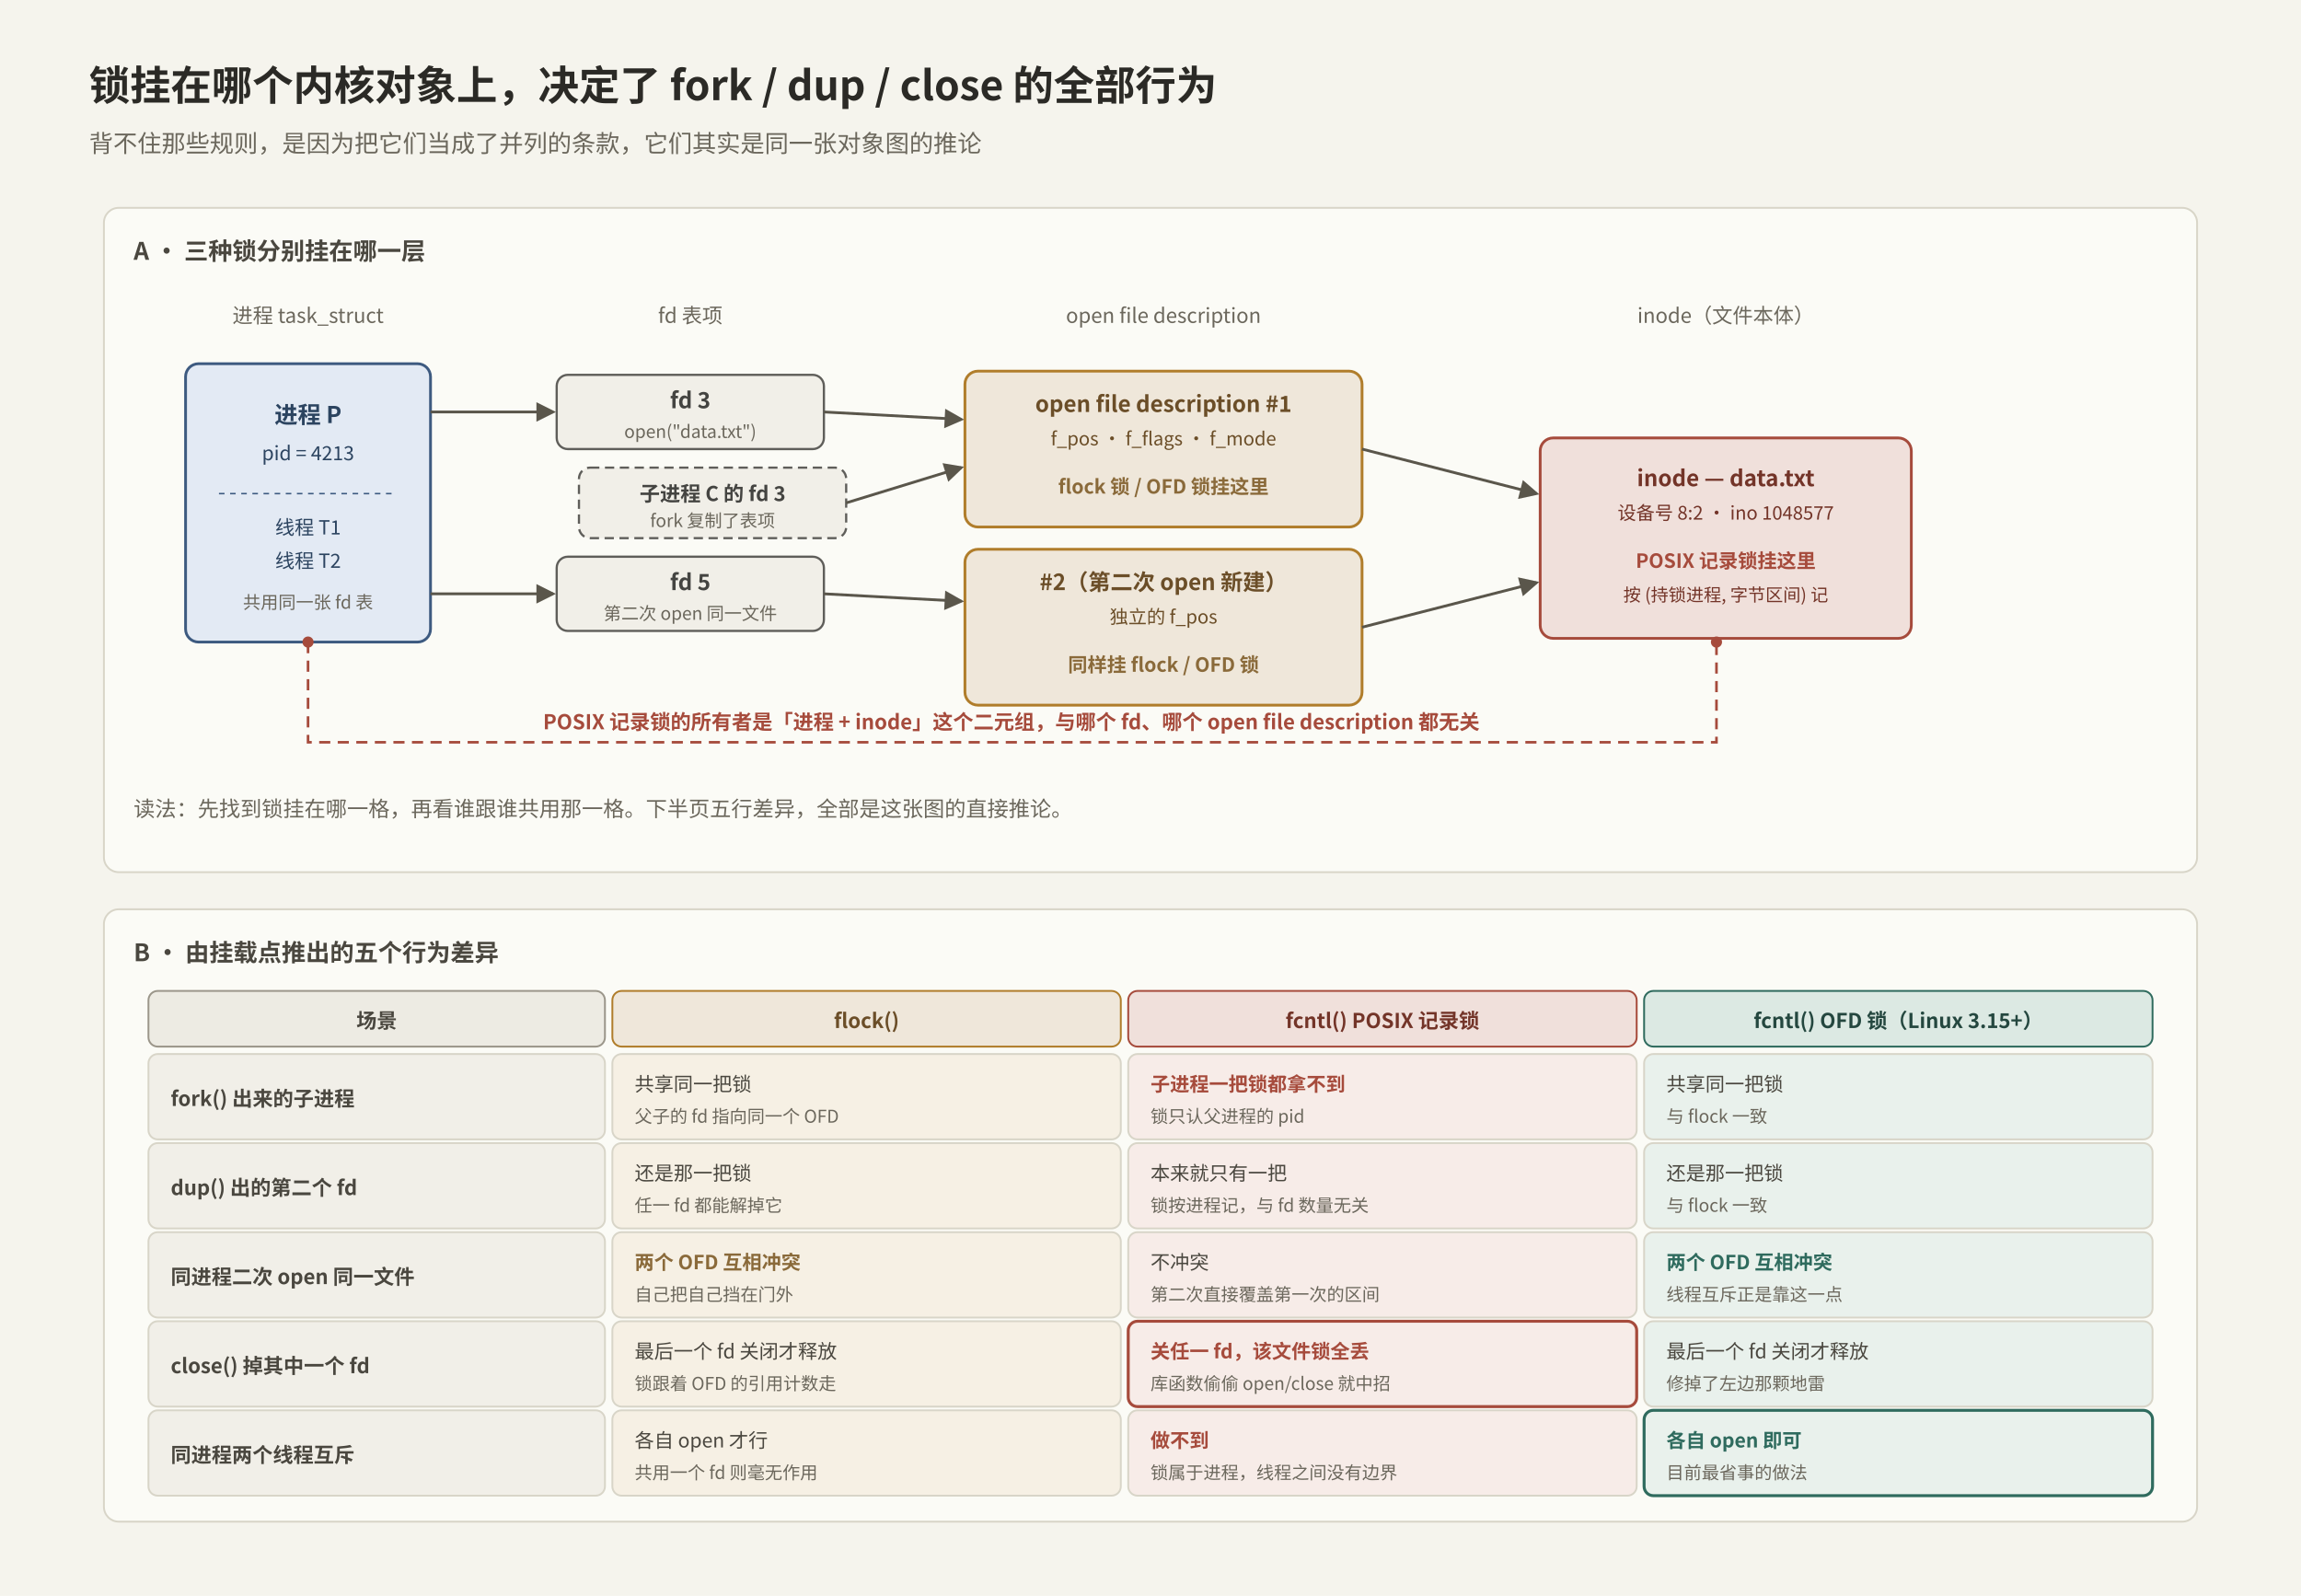
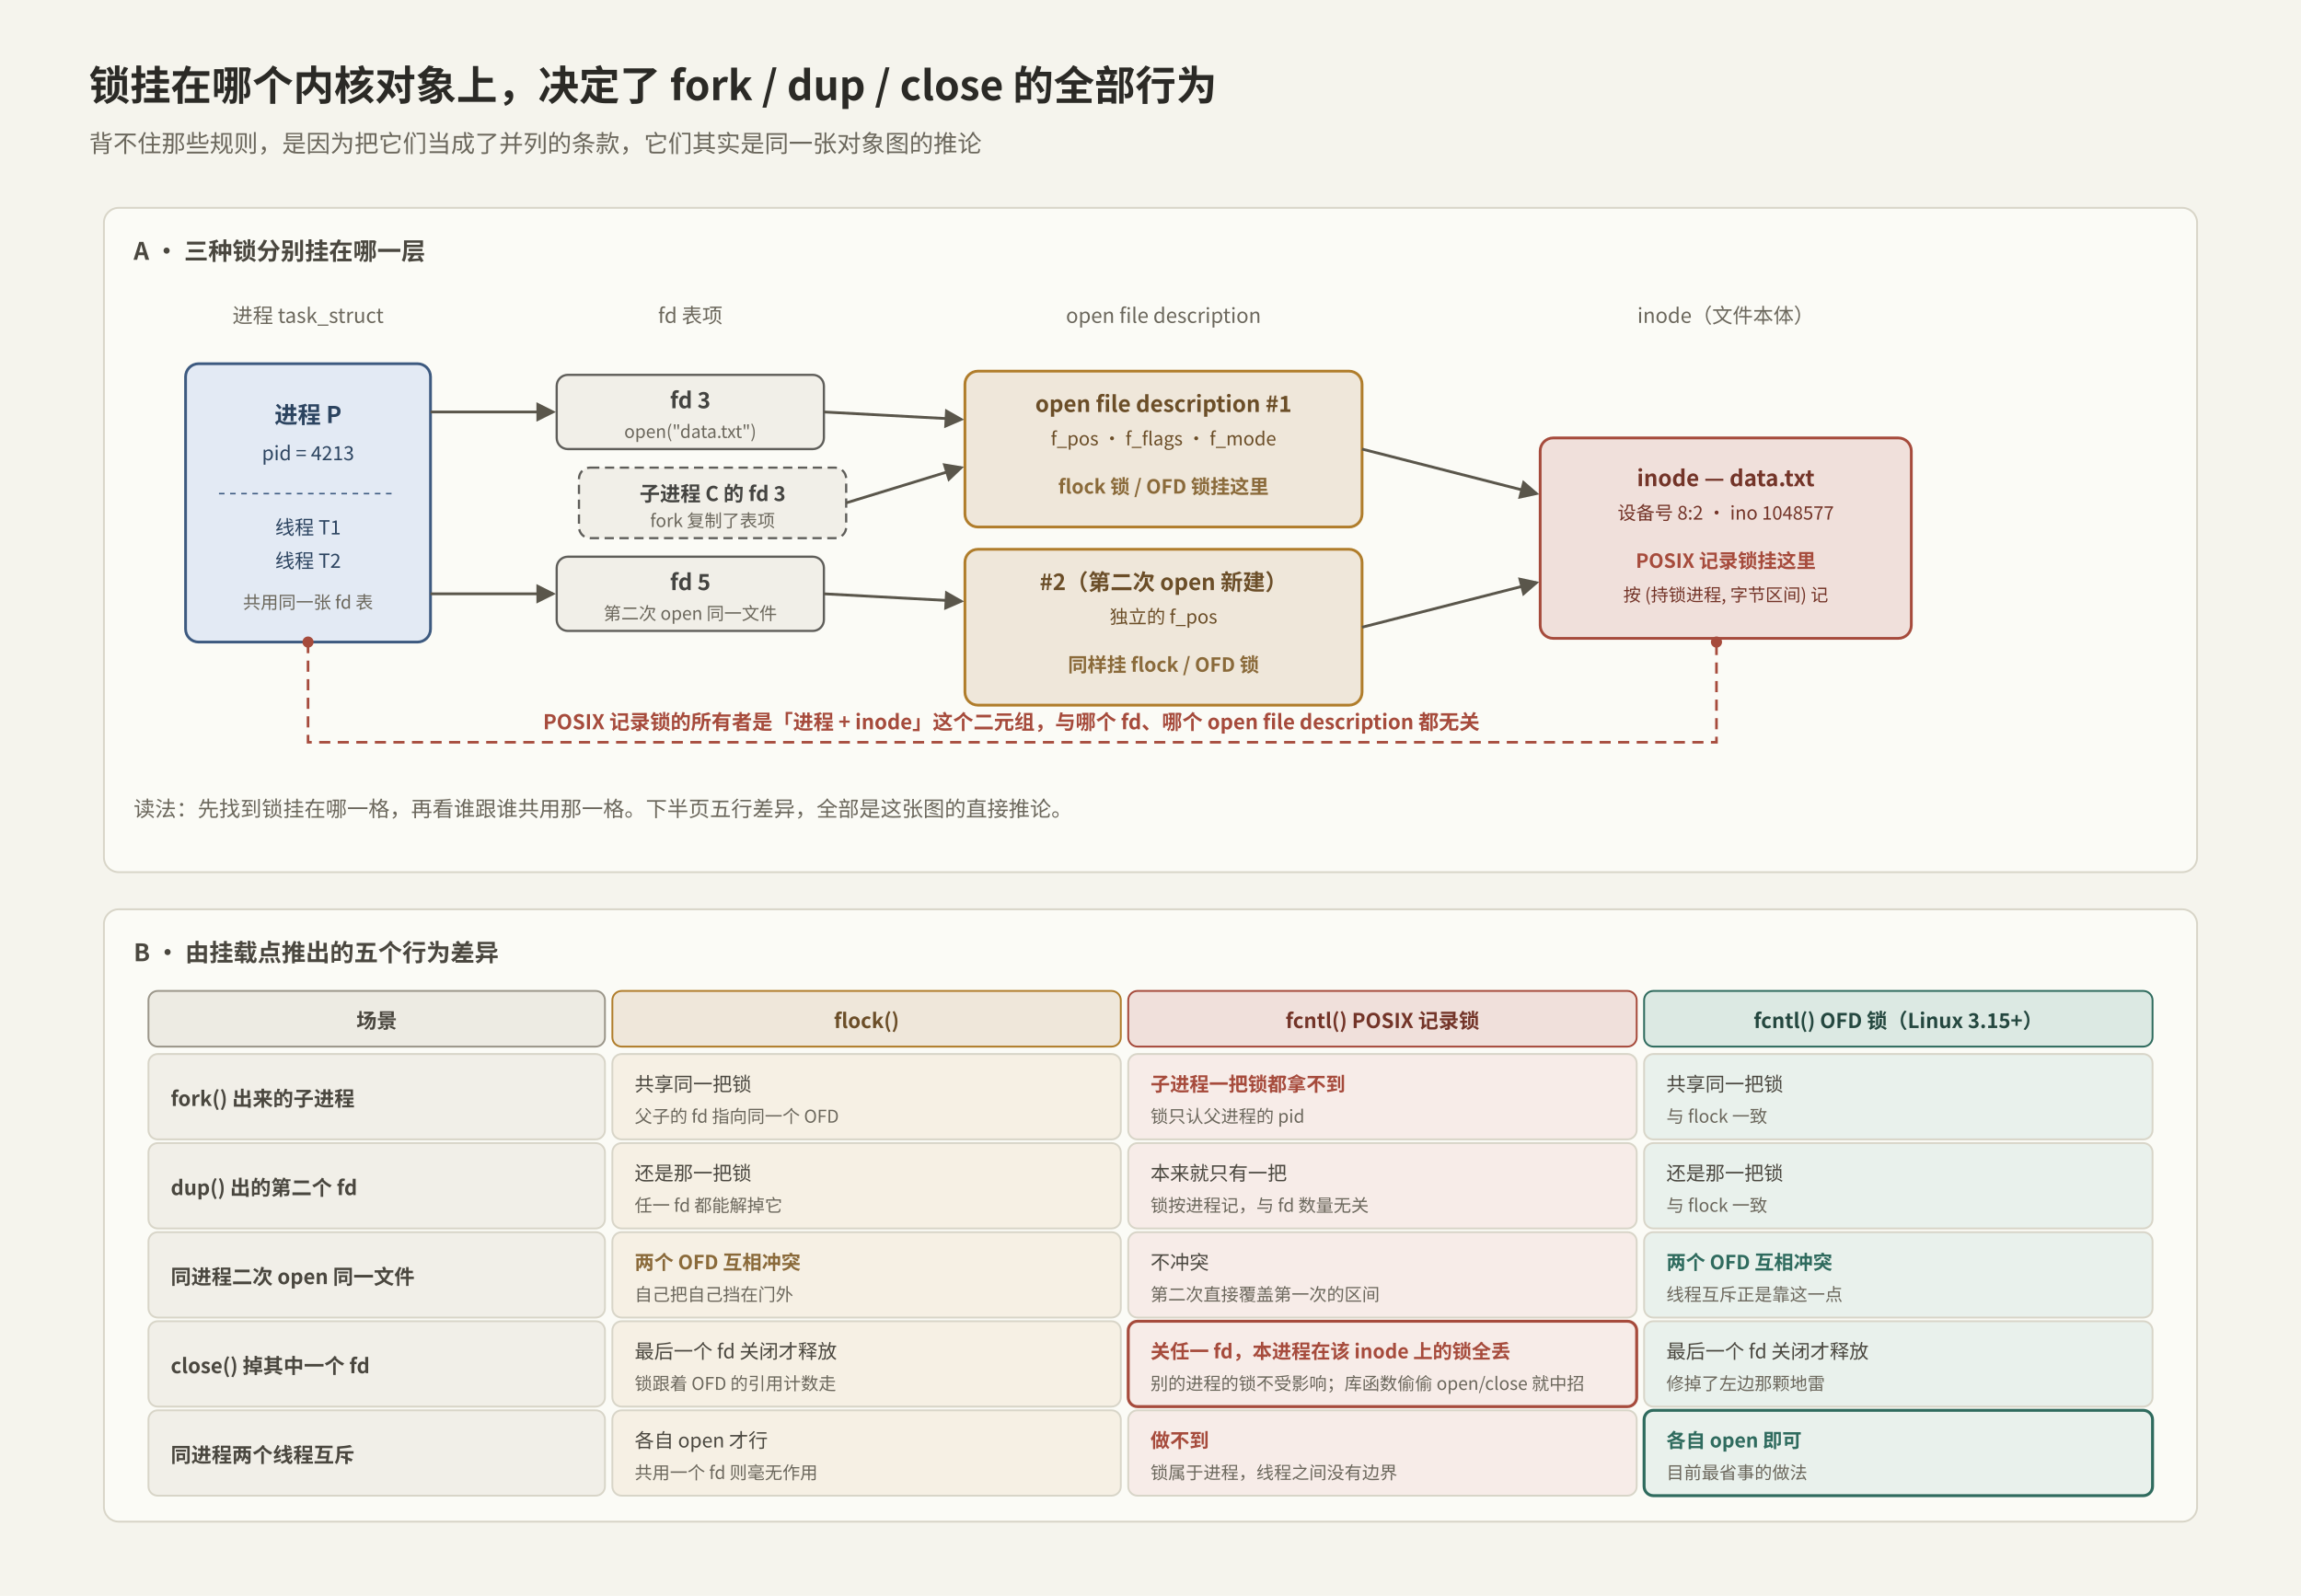
<svg xmlns="http://www.w3.org/2000/svg" viewBox="0 0 1240 860" font-family="'PingFang SC','Hiragino Sans GB','Microsoft YaHei','Noto Sans CJK SC',sans-serif">
  <defs>
    <marker id="arr" viewBox="0 0 10 10" refX="8.5" refY="5" markerWidth="7" markerHeight="7" orient="auto-start-reverse">
      <path d="M0,0 L10,5 L0,10 z" fill="#5A564B" />
    </marker>
  </defs>
  <rect x="0" y="0" width="1240" height="860" fill="rgb(245, 244, 237)" />
  <text x="48" y="54" font-size="22" font-weight="700" fill="#2B2A26">锁挂在哪个内核对象上，决定了 fork / dup / close 的全部行为</text>
  <text x="48" y="82" font-size="13" fill="#6B675C">背不住那些规则，是因为把它们当成了并列的条款，它们其实是同一张对象图的推论</text>
  <rect x="56" y="112" width="1128" height="358" rx="8" fill="#FBFBF6" stroke="#D8D5C8" stroke-width="1" />
  <text x="72" y="140" font-size="13" font-weight="700" fill="#4A473F">A · 三种锁分别挂在哪一层</text>
  <text x="166" y="174" font-size="11" fill="#6B675C" text-anchor="middle">进程 task_struct</text>
  <text x="372" y="174" font-size="11" fill="#6B675C" text-anchor="middle">fd 表项</text>
  <text x="627" y="174" font-size="11" fill="#6B675C" text-anchor="middle">open file description</text>
  <text x="930" y="174" font-size="11" fill="#6B675C" text-anchor="middle">inode（文件本体）</text>
  <rect x="100" y="196" width="132" height="150" rx="7" fill="#E3EAF4" stroke="#3D5A80" stroke-width="1.5" />
  <text x="166" y="228" font-size="12.5" font-weight="700" fill="#2C4460" text-anchor="middle">进程 P</text>
  <text x="166" y="248" font-size="10.5" fill="#2C4460" text-anchor="middle">pid = 4213</text>
  <line x1="118" y1="266" x2="214" y2="266" stroke="#3D5A80" stroke-width="0.8" stroke-dasharray="3 3" />
  <text x="166" y="288" font-size="10.5" fill="#2C4460" text-anchor="middle">线程 T1</text>
  <text x="166" y="306" font-size="10.5" fill="#2C4460" text-anchor="middle">线程 T2</text>
  <text x="166" y="328" font-size="9.5" fill="#6B675C" text-anchor="middle">共用同一张 fd 表</text>
  <rect x="300" y="202" width="144" height="40" rx="6" fill="#F1EFE8" stroke="#5F5E5A" stroke-width="1.2" />
  <text x="372" y="220" font-size="12" font-weight="700" fill="#444441" text-anchor="middle">fd 3</text>
  <text x="372" y="236" font-size="9.5" fill="#6B675C" text-anchor="middle">open("data.txt")</text>
  <rect x="312" y="252" width="144" height="38" rx="6" fill="#F1EFE8" stroke="#5F5E5A" stroke-width="1.2" stroke-dasharray="5 3" />
  <text x="384" y="270" font-size="11" font-weight="700" fill="#444441" text-anchor="middle">子进程 C 的 fd 3</text>
  <text x="384" y="284" font-size="9.5" fill="#6B675C" text-anchor="middle">fork 复制了表项</text>
  <rect x="300" y="300" width="144" height="40" rx="6" fill="#F1EFE8" stroke="#5F5E5A" stroke-width="1.2" />
  <text x="372" y="318" font-size="12" font-weight="700" fill="#444441" text-anchor="middle">fd 5</text>
  <text x="372" y="334" font-size="9.5" fill="#6B675C" text-anchor="middle">第二次 open 同一文件</text>
  <line x1="232" y1="222" x2="298" y2="222" stroke="#5A564B" stroke-width="1.5" marker-end="url(#arr)" />
  <line x1="232" y1="320" x2="298" y2="320" stroke="#5A564B" stroke-width="1.5" marker-end="url(#arr)" />
  <rect x="520" y="200" width="214" height="84" rx="7" fill="#EFE7DA" stroke="#B07D2B" stroke-width="1.5" />
  <text x="627" y="222" font-size="12" font-weight="700" fill="#6B4E28" text-anchor="middle">open file description #1</text>
  <text x="627" y="240" font-size="10" fill="#6B4E28" text-anchor="middle">f_pos · f_flags · f_mode</text>
  <text x="627" y="266" font-size="10.5" font-weight="700" fill="#8A6A3A" text-anchor="middle">flock 锁 / OFD 锁挂这里</text>
  <rect x="520" y="296" width="214" height="84" rx="7" fill="#EFE7DA" stroke="#B07D2B" stroke-width="1.5" />
  <text x="627" y="318" font-size="12" font-weight="700" fill="#6B4E28" text-anchor="middle">#2（第二次 open 新建）</text>
  <text x="627" y="336" font-size="10" fill="#6B4E28" text-anchor="middle">独立的 f_pos</text>
  <text x="627" y="362" font-size="10.5" font-weight="700" fill="#8A6A3A" text-anchor="middle">同样挂 flock / OFD 锁</text>
  <line x1="444" y1="222" x2="518" y2="226" stroke="#5A564B" stroke-width="1.5" marker-end="url(#arr)" />
  <line x1="456" y1="271" x2="518" y2="252" stroke="#5A564B" stroke-width="1.5" marker-end="url(#arr)" />
  <line x1="444" y1="320" x2="518" y2="324" stroke="#5A564B" stroke-width="1.5" marker-end="url(#arr)" />
  <rect x="830" y="236" width="200" height="108" rx="7" fill="#F0E0DB" stroke="#A64B3C" stroke-width="1.5" />
  <text x="930" y="262" font-size="12" font-weight="700" fill="#733428" text-anchor="middle">inode — data.txt</text>
  <text x="930" y="280" font-size="10" fill="#733428" text-anchor="middle">设备号 8:2 · ino 1048577</text>
  <text x="930" y="306" font-size="10.5" font-weight="700" fill="#A64B3C" text-anchor="middle">POSIX 记录锁挂这里</text>
  <text x="930" y="324" font-size="9.5" fill="#733428" text-anchor="middle">按 (持锁进程, 字节区间) 记</text>
  <line x1="734" y1="242" x2="828" y2="266" stroke="#5A564B" stroke-width="1.5" marker-end="url(#arr)" />
  <line x1="734" y1="338" x2="828" y2="314" stroke="#5A564B" stroke-width="1.5" marker-end="url(#arr)" />
  <path d="M166 346 L166 400 L925 400 L925 346" fill="none" stroke="#A64B3C" stroke-width="1.4" stroke-dasharray="6 4" />
  <circle cx="166" cy="346" r="3" fill="#A64B3C" />
  <circle cx="925" cy="346" r="3" fill="#A64B3C" />
  <text x="545" y="393" font-size="11" font-weight="700" fill="#A64B3C" text-anchor="middle">POSIX 记录锁的所有者是「进程 + inode」这个二元组，与哪个 fd、哪个 open file description 都无关</text>
  <text x="72" y="440" font-size="11.5" fill="#6B675C">读法：先找到锁挂在哪一格，再看谁跟谁共用那一格。下半页五行差异，全部是这张图的直接推论。</text>
  <rect x="56" y="490" width="1128" height="330" rx="8" fill="#FBFBF6" stroke="#D8D5C8" stroke-width="1" />
  <text x="72" y="518" font-size="13" font-weight="700" fill="#4A473F">B · 由挂载点推出的五个行为差异</text>
  <rect x="80" y="534" width="246" height="30" rx="5" fill="#EDEBE3" stroke="#9B968A" stroke-width="1" />
  <rect x="330" y="534" width="274" height="30" rx="5" fill="#EFE7DA" stroke="#B07D2B" stroke-width="1" />
  <rect x="608" y="534" width="274" height="30" rx="5" fill="#F0E0DB" stroke="#A64B3C" stroke-width="1" />
  <rect x="886" y="534" width="274" height="30" rx="5" fill="#DCE9E3" stroke="#2F6B5E" stroke-width="1" />
  <text x="203" y="554" font-size="11" font-weight="700" fill="#4A473F" text-anchor="middle">场景</text>
  <text x="467" y="554" font-size="11" font-weight="700" fill="#6B4E28" text-anchor="middle">flock()</text>
  <text x="745" y="554" font-size="11" font-weight="700" fill="#733428" text-anchor="middle">fcntl() POSIX 记录锁</text>
  <text x="1023" y="554" font-size="11" font-weight="700" fill="#24473F" text-anchor="middle">fcntl() OFD 锁（Linux 3.15+）</text>
  <rect x="80" y="568" width="246" height="46" rx="5" fill="#F1EFE8" stroke="#D8D5C8" stroke-width="1" />
  <rect x="330" y="568" width="274" height="46" rx="5" fill="#F6F0E4" stroke="#D8D5C8" stroke-width="1" />
  <rect x="608" y="568" width="274" height="46" rx="5" fill="#F7ECE8" stroke="#D8D5C8" stroke-width="1" />
  <rect x="886" y="568" width="274" height="46" rx="5" fill="#E9F1EC" stroke="#D8D5C8" stroke-width="1" />
  <text x="92" y="596" font-size="11" font-weight="700" fill="#4A473F">fork() 出来的子进程</text>
  <text x="342" y="588" font-size="10.5" fill="#4A473F">共享同一把锁</text>
  <text x="342" y="605" font-size="9.5" fill="#6B675C">父子的 fd 指向同一个 OFD</text>
  <text x="620" y="588" font-size="10.5" font-weight="700" fill="#A64B3C">子进程一把锁都拿不到</text>
  <text x="620" y="605" font-size="9.5" fill="#6B675C">锁只认父进程的 pid</text>
  <text x="898" y="588" font-size="10.5" fill="#4A473F">共享同一把锁</text>
  <text x="898" y="605" font-size="9.5" fill="#6B675C">与 flock 一致</text>
  <rect x="80" y="616" width="246" height="46" rx="5" fill="#F1EFE8" stroke="#D8D5C8" stroke-width="1" />
  <rect x="330" y="616" width="274" height="46" rx="5" fill="#F6F0E4" stroke="#D8D5C8" stroke-width="1" />
  <rect x="608" y="616" width="274" height="46" rx="5" fill="#F7ECE8" stroke="#D8D5C8" stroke-width="1" />
  <rect x="886" y="616" width="274" height="46" rx="5" fill="#E9F1EC" stroke="#D8D5C8" stroke-width="1" />
  <text x="92" y="644" font-size="11" font-weight="700" fill="#4A473F">dup() 出的第二个 fd</text>
  <text x="342" y="636" font-size="10.5" fill="#4A473F">还是那一把锁</text>
  <text x="342" y="653" font-size="9.5" fill="#6B675C">任一 fd 都能解掉它</text>
  <text x="620" y="636" font-size="10.5" fill="#4A473F">本来就只有一把</text>
  <text x="620" y="653" font-size="9.5" fill="#6B675C">锁按进程记，与 fd 数量无关</text>
  <text x="898" y="636" font-size="10.5" fill="#4A473F">还是那一把锁</text>
  <text x="898" y="653" font-size="9.5" fill="#6B675C">与 flock 一致</text>
  <rect x="80" y="664" width="246" height="46" rx="5" fill="#F1EFE8" stroke="#D8D5C8" stroke-width="1" />
  <rect x="330" y="664" width="274" height="46" rx="5" fill="#F6F0E4" stroke="#D8D5C8" stroke-width="1" />
  <rect x="608" y="664" width="274" height="46" rx="5" fill="#F7ECE8" stroke="#D8D5C8" stroke-width="1" />
  <rect x="886" y="664" width="274" height="46" rx="5" fill="#E9F1EC" stroke="#D8D5C8" stroke-width="1" />
  <text x="92" y="692" font-size="11" font-weight="700" fill="#4A473F">同进程二次 open 同一文件</text>
  <text x="342" y="684" font-size="10.5" font-weight="700" fill="#8A6A3A">两个 OFD 互相冲突</text>
  <text x="342" y="701" font-size="9.5" fill="#6B675C">自己把自己挡在门外</text>
  <text x="620" y="684" font-size="10.5" fill="#4A473F">不冲突</text>
  <text x="620" y="701" font-size="9.5" fill="#6B675C">第二次直接覆盖第一次的区间</text>
  <text x="898" y="684" font-size="10.5" font-weight="700" fill="#2F6B5E">两个 OFD 互相冲突</text>
  <text x="898" y="701" font-size="9.5" fill="#6B675C">线程互斥正是靠这一点</text>
  <rect x="80" y="712" width="246" height="46" rx="5" fill="#F1EFE8" stroke="#D8D5C8" stroke-width="1" />
  <rect x="330" y="712" width="274" height="46" rx="5" fill="#F6F0E4" stroke="#D8D5C8" stroke-width="1" />
  <rect x="608" y="712" width="274" height="46" rx="5" fill="#F7ECE8" stroke="#A64B3C" stroke-width="1.6" />
  <rect x="886" y="712" width="274" height="46" rx="5" fill="#E9F1EC" stroke="#D8D5C8" stroke-width="1" />
  <text x="92" y="740" font-size="11" font-weight="700" fill="#4A473F">close() 掉其中一个 fd</text>
  <text x="342" y="732" font-size="10.5" fill="#4A473F">最后一个 fd 关闭才释放</text>
  <text x="342" y="749" font-size="9.5" fill="#6B675C">锁跟着 OFD 的引用计数走</text>
-   <text x="620" y="732" font-size="10.5" font-weight="700" fill="#A64B3C">关任一 fd，该文件锁全丢</text>
-   <text x="620" y="749" font-size="9.5" fill="#6B675C">库函数偷偷 open/close 就中招</text>
+   <text x="620" y="732" font-size="10.5" font-weight="700" fill="#A64B3C">关任一 fd，本进程在该 inode 上的锁全丢</text>
+   <text x="620" y="749" font-size="9.5" fill="#6B675C">别的进程的锁不受影响；库函数偷偷 open/close 就中招</text>
  <text x="898" y="732" font-size="10.5" fill="#4A473F">最后一个 fd 关闭才释放</text>
  <text x="898" y="749" font-size="9.5" fill="#6B675C">修掉了左边那颗地雷</text>
  <rect x="80" y="760" width="246" height="46" rx="5" fill="#F1EFE8" stroke="#D8D5C8" stroke-width="1" />
  <rect x="330" y="760" width="274" height="46" rx="5" fill="#F6F0E4" stroke="#D8D5C8" stroke-width="1" />
  <rect x="608" y="760" width="274" height="46" rx="5" fill="#F7ECE8" stroke="#D8D5C8" stroke-width="1" />
  <rect x="886" y="760" width="274" height="46" rx="5" fill="#E9F1EC" stroke="#2F6B5E" stroke-width="1.6" />
  <text x="92" y="788" font-size="11" font-weight="700" fill="#4A473F">同进程两个线程互斥</text>
  <text x="342" y="780" font-size="10.5" fill="#4A473F">各自 open 才行</text>
  <text x="342" y="797" font-size="9.5" fill="#6B675C">共用一个 fd 则毫无作用</text>
  <text x="620" y="780" font-size="10.5" font-weight="700" fill="#A64B3C">做不到</text>
  <text x="620" y="797" font-size="9.5" fill="#6B675C">锁属于进程，线程之间没有边界</text>
  <text x="898" y="780" font-size="10.5" font-weight="700" fill="#2F6B5E">各自 open 即可</text>
  <text x="898" y="797" font-size="9.5" fill="#6B675C">目前最省事的做法</text>
</svg>
